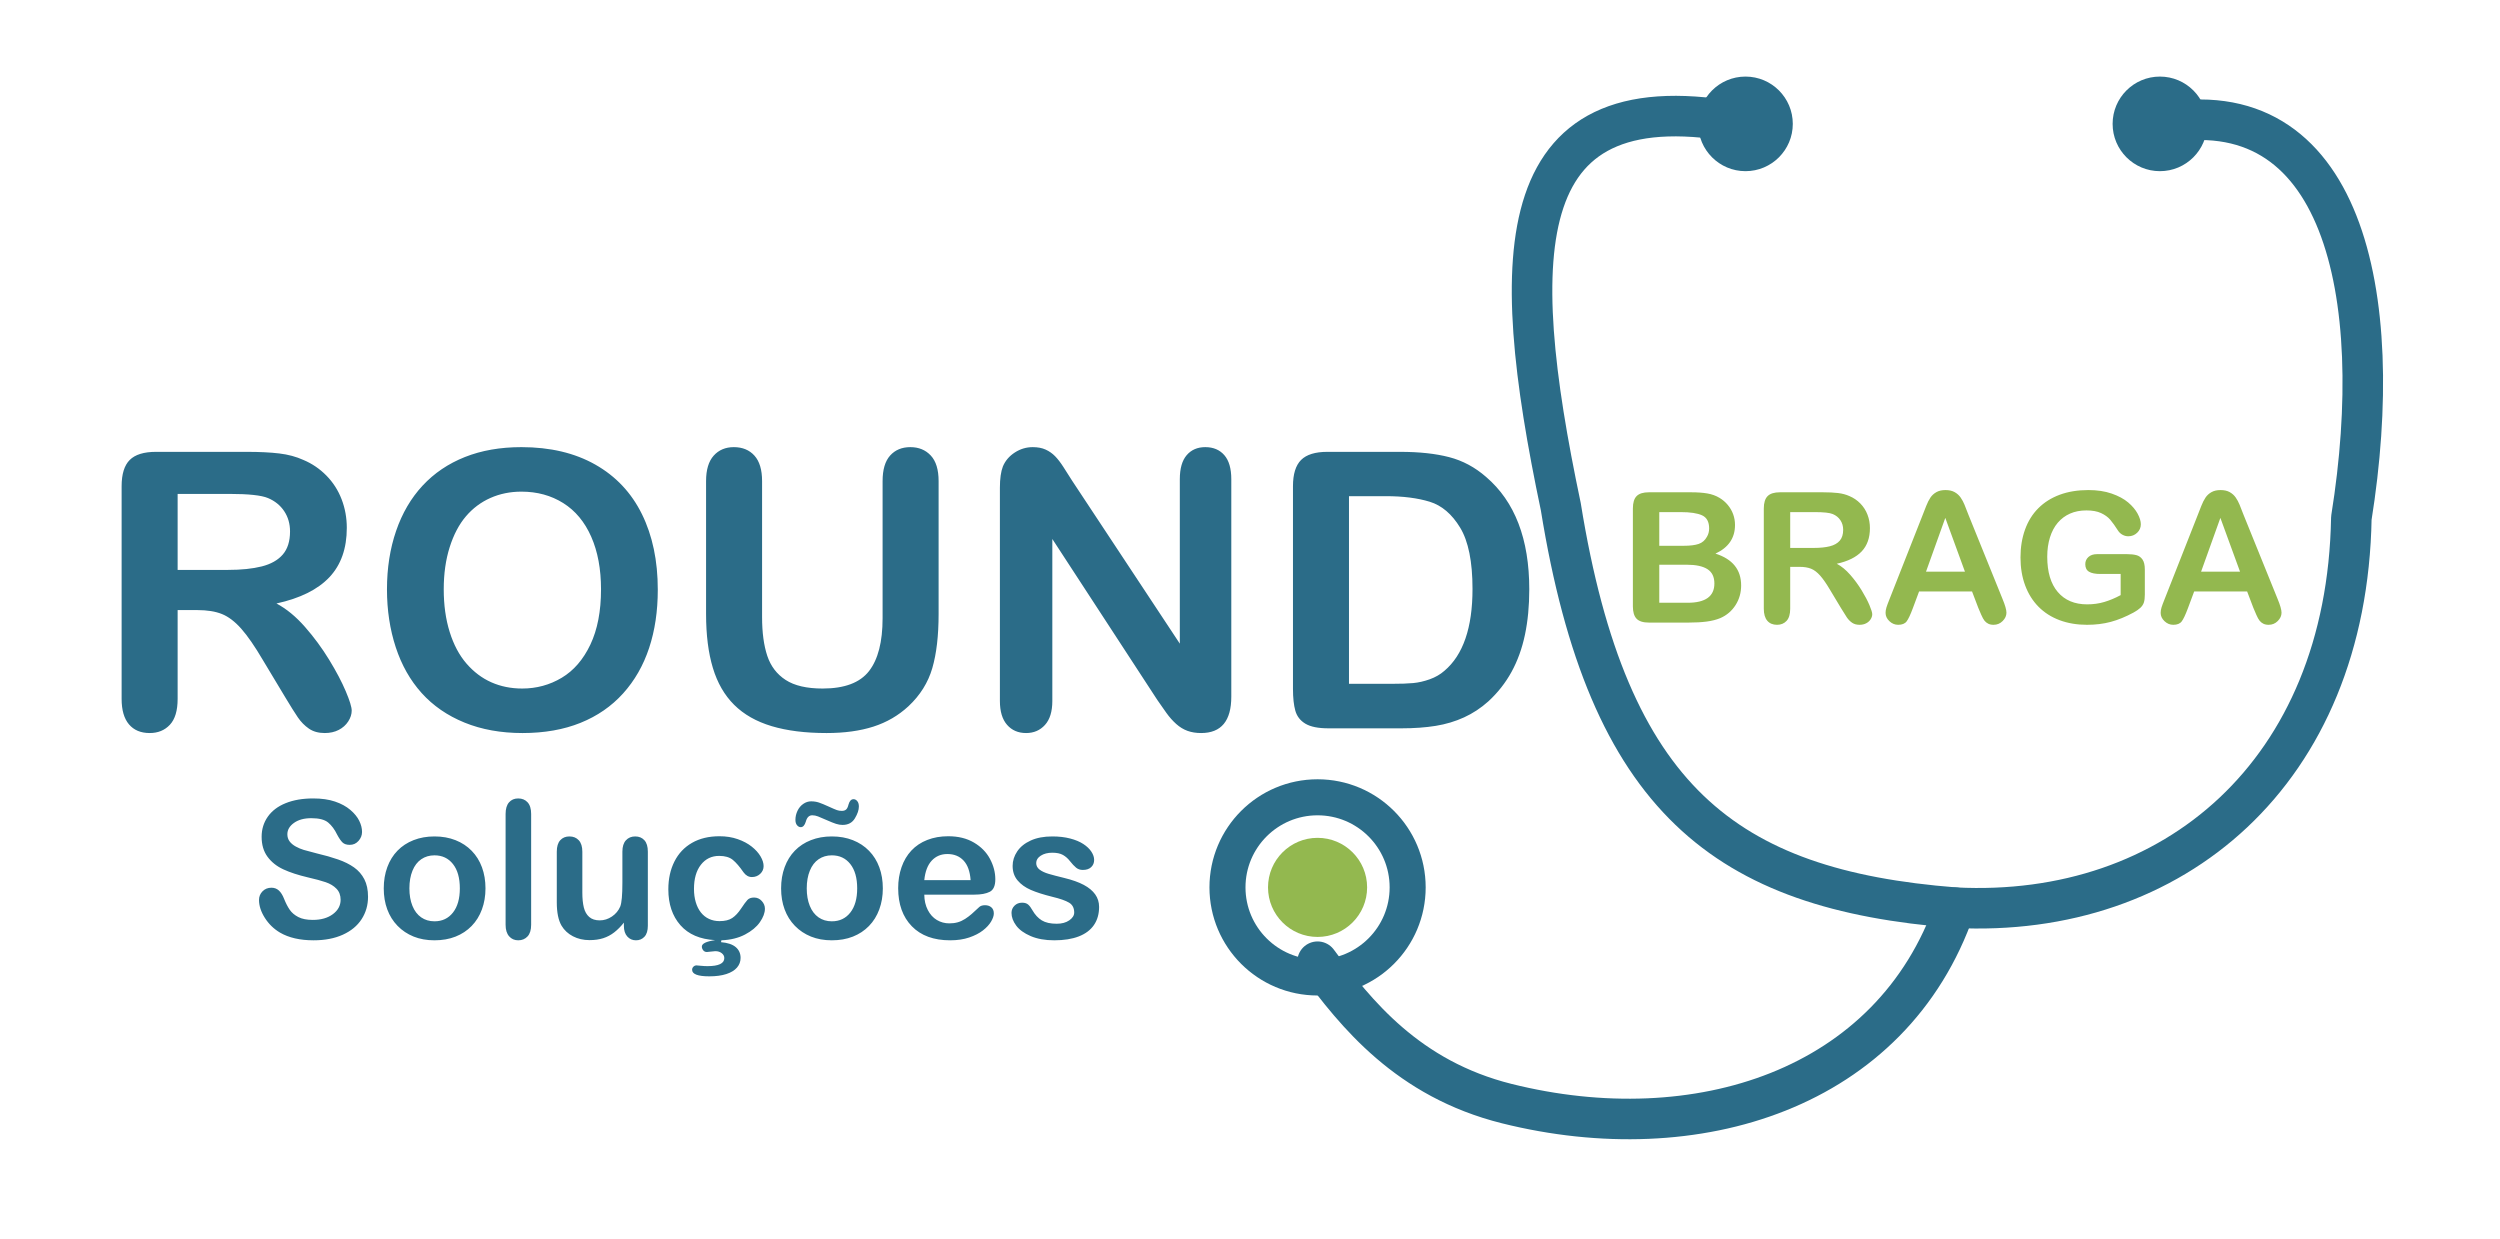
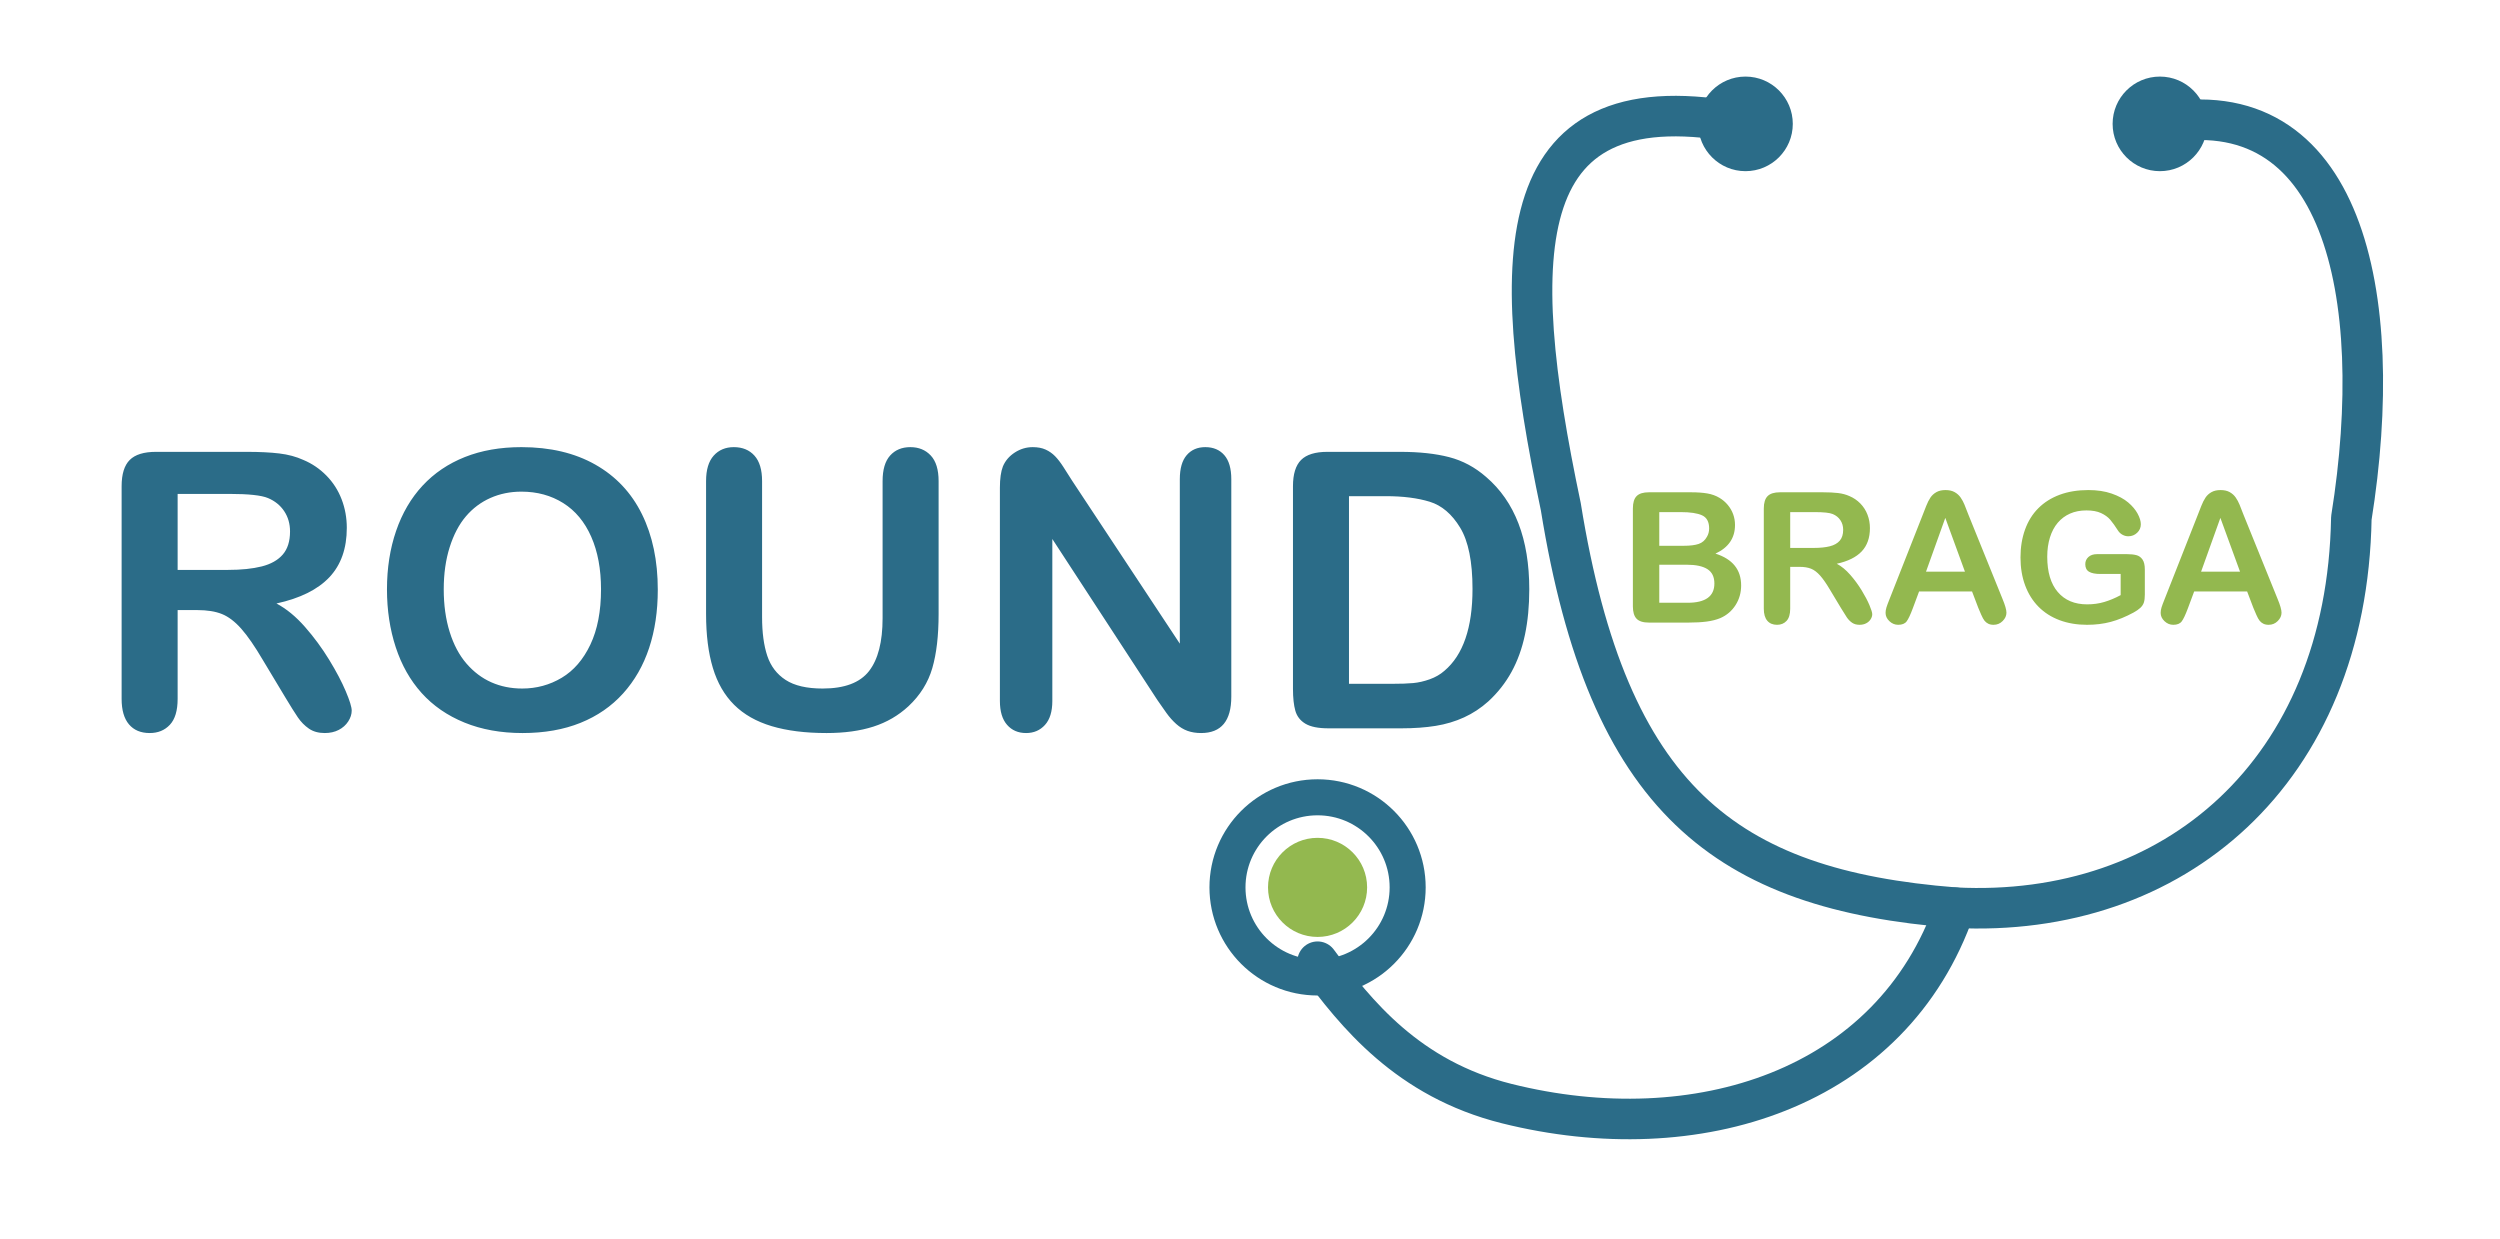
<svg xmlns="http://www.w3.org/2000/svg" width="1110" height="550" viewBox="260 200 1110 550">
  <g fill="#2B6C88" fill-rule="evenodd">
    <path aria-label="ROUND" d="M 347.578 470.876 L 338.869 470.876 L 338.869 510.315 C 338.869 515.507 337.725 519.331 335.436 521.787 C 333.148 524.243 330.161 525.471 326.477 525.471 C 322.513 525.471 319.443 524.187 317.266 521.619 C 315.089 519.052 314 515.284 314 510.315 L 314 415.862 C 314 410.503 315.2 406.623 317.601 404.223 C 320.001 401.822 323.881 400.622 329.24 400.622 L 369.684 400.622 C 375.266 400.622 380.039 400.859 384.003 401.334 C 387.966 401.808 391.539 402.771 394.721 404.223 C 398.573 405.842 401.978 408.158 404.937 411.173 C 407.895 414.187 410.142 417.69 411.677 421.682 C 413.212 425.673 413.98 429.902 413.98 434.367 C 413.98 443.522 411.398 450.835 406.234 456.306 C 401.071 461.777 393.242 465.656 382.747 467.945 C 387.157 470.29 391.371 473.751 395.391 478.328 C 399.41 482.906 402.997 487.777 406.151 492.94 C 409.305 498.104 411.761 502.765 413.519 506.924 C 415.278 511.083 416.157 513.944 416.157 515.507 C 416.157 517.126 415.641 518.731 414.608 520.322 C 413.575 521.913 412.166 523.169 410.379 524.09 C 408.593 525.011 406.528 525.471 404.183 525.471 C 401.392 525.471 399.047 524.815 397.149 523.504 C 395.251 522.192 393.618 520.531 392.251 518.521 C 390.883 516.512 389.027 513.553 386.682 509.645 L 376.718 493.066 C 373.145 486.981 369.949 482.348 367.13 479.166 C 364.311 475.984 361.45 473.807 358.547 472.634 C 355.644 471.462 351.988 470.876 347.578 470.876 Z M 361.813 419.295 L 338.869 419.295 L 338.869 453.04 L 361.143 453.04 C 367.116 453.04 372.14 452.524 376.215 451.491 C 380.29 450.459 383.403 448.7 385.552 446.216 C 387.701 443.732 388.776 440.313 388.776 435.958 C 388.776 432.553 387.91 429.553 386.18 426.957 C 384.449 424.361 382.049 422.421 378.979 421.137 C 376.076 419.909 370.354 419.295 361.813 419.295 Z M 491.519 398.529 C 504.247 398.529 515.174 401.111 524.301 406.274 C 533.428 411.438 540.336 418.779 545.026 428.297 C 549.715 437.815 552.059 448.993 552.059 461.833 C 552.059 471.323 550.775 479.947 548.208 487.707 C 545.64 495.466 541.788 502.193 536.652 507.887 C 531.516 513.581 525.208 517.935 517.728 520.95 C 510.248 523.964 501.679 525.471 492.021 525.471 C 482.42 525.471 473.823 523.922 466.231 520.824 C 458.639 517.726 452.303 513.358 447.223 507.719 C 442.143 502.081 438.305 495.299 435.709 487.372 C 433.113 479.445 431.816 470.876 431.816 461.665 C 431.816 452.231 433.169 443.578 435.877 435.707 C 438.584 427.836 442.506 421.137 447.642 415.611 C 452.777 410.084 459.03 405.856 466.398 402.925 C 473.767 399.994 482.14 398.529 491.519 398.529 Z M 526.855 461.665 C 526.855 452.678 525.404 444.89 522.501 438.303 C 519.598 431.716 515.453 426.734 510.066 423.356 C 504.679 419.979 498.497 418.29 491.519 418.29 C 486.55 418.29 481.959 419.225 477.744 421.095 C 473.53 422.965 469.901 425.687 466.859 429.26 C 463.816 432.832 461.416 437.396 459.658 442.95 C 457.899 448.505 457.02 454.743 457.02 461.665 C 457.02 468.643 457.899 474.951 459.658 480.589 C 461.416 486.227 463.9 490.903 467.11 494.615 C 470.32 498.327 474.004 501.104 478.163 502.947 C 482.322 504.789 486.885 505.71 491.854 505.71 C 498.218 505.71 504.065 504.119 509.396 500.937 C 514.727 497.755 518.97 492.843 522.124 486.2 C 525.278 479.557 526.855 471.378 526.855 461.665 Z M 573.496 472.634 L 573.496 413.601 C 573.496 408.577 574.626 404.809 576.887 402.297 C 579.148 399.785 582.12 398.529 585.805 398.529 C 589.657 398.529 592.713 399.785 594.974 402.297 C 597.235 404.809 598.365 408.577 598.365 413.601 L 598.365 473.974 C 598.365 480.84 599.133 486.576 600.668 491.182 C 602.203 495.787 604.924 499.36 608.832 501.9 C 612.74 504.44 618.21 505.71 625.244 505.71 C 634.957 505.71 641.824 503.128 645.843 497.964 C 649.862 492.801 651.872 484.971 651.872 474.477 L 651.872 413.601 C 651.872 408.521 652.988 404.739 655.221 402.255 C 657.454 399.771 660.441 398.529 664.181 398.529 C 667.921 398.529 670.95 399.771 673.266 402.255 C 675.583 404.739 676.741 408.521 676.741 413.601 L 676.741 472.634 C 676.741 482.236 675.806 490.247 673.936 496.666 C 672.066 503.086 668.535 508.724 663.344 513.581 C 658.878 517.712 653.686 520.726 647.769 522.624 C 641.851 524.522 634.929 525.471 627.002 525.471 C 617.568 525.471 609.446 524.453 602.635 522.415 C 595.825 520.377 590.271 517.223 585.972 512.953 C 581.674 508.682 578.52 503.212 576.51 496.541 C 574.5 489.87 573.496 481.901 573.496 472.634 Z M 736.026 413.434 L 783.839 485.781 L 783.839 412.764 C 783.839 408.019 784.857 404.46 786.895 402.087 C 788.932 399.715 791.682 398.529 795.143 398.529 C 798.716 398.529 801.535 399.715 803.6 402.087 C 805.666 404.46 806.698 408.019 806.698 412.764 L 806.698 509.31 C 806.698 520.084 802.232 525.471 793.301 525.471 C 791.068 525.471 789.058 525.15 787.272 524.508 C 785.485 523.866 783.811 522.848 782.248 521.452 C 780.685 520.056 779.233 518.424 777.893 516.554 C 776.554 514.683 775.214 512.771 773.874 510.818 L 727.234 439.308 L 727.234 511.236 C 727.234 515.926 726.145 519.47 723.968 521.871 C 721.791 524.271 719 525.471 715.594 525.471 C 712.078 525.471 709.258 524.257 707.137 521.829 C 705.016 519.401 703.955 515.87 703.955 511.236 L 703.955 416.532 C 703.955 412.513 704.402 409.358 705.295 407.07 C 706.356 404.558 708.114 402.506 710.57 400.915 C 713.026 399.324 715.678 398.529 718.525 398.529 C 720.758 398.529 722.67 398.892 724.261 399.617 C 725.852 400.343 727.247 401.32 728.448 402.548 C 729.648 403.776 730.876 405.367 732.132 407.321 C 733.388 409.275 734.686 411.312 736.026 413.434 Z M 849.32 400.622 L 881.725 400.622 C 890.154 400.622 897.384 401.404 903.413 402.967 C 909.442 404.53 914.912 407.46 919.825 411.759 C 932.608 422.7 939 439.336 939 461.665 C 939 469.034 938.358 475.761 937.074 481.845 C 935.79 487.93 933.808 493.415 931.129 498.299 C 928.449 503.184 925.016 507.552 920.83 511.404 C 917.536 514.362 913.935 516.735 910.028 518.521 C 906.12 520.308 901.919 521.564 897.425 522.289 C 892.932 523.015 887.866 523.378 882.228 523.378 L 849.822 523.378 C 845.3 523.378 841.895 522.694 839.606 521.326 C 837.317 519.959 835.824 518.033 835.126 515.549 C 834.429 513.065 834.08 509.841 834.08 505.877 L 834.08 415.862 C 834.08 410.503 835.28 406.623 837.68 404.223 C 840.081 401.822 843.96 400.622 849.32 400.622 Z M 858.949 420.3 L 858.949 503.616 L 877.79 503.616 C 881.92 503.616 885.158 503.505 887.503 503.282 C 889.847 503.058 892.276 502.5 894.788 501.607 C 897.3 500.714 899.477 499.458 901.319 497.839 C 909.637 490.805 913.796 478.691 913.796 461.498 C 913.796 449.384 911.967 440.313 908.311 434.284 C 904.655 428.255 900.147 424.417 894.788 422.77 C 889.429 421.123 882.953 420.3 875.361 420.3 Z" />
-     <path aria-label="Soluções" d="M 423.407 598.176 C 423.407 601.86 422.458 605.17 420.56 608.106 C 418.663 611.043 415.886 613.342 412.229 615.004 C 408.573 616.666 404.238 617.497 399.224 617.497 C 393.213 617.497 388.255 616.361 384.349 614.09 C 381.579 612.455 379.328 610.274 377.597 607.546 C 375.866 604.817 375 602.165 375 599.589 C 375 598.093 375.519 596.812 376.558 595.745 C 377.597 594.679 378.92 594.145 380.526 594.145 C 381.828 594.145 382.929 594.561 383.83 595.392 C 384.73 596.223 385.498 597.456 386.136 599.09 C 386.911 601.029 387.749 602.649 388.649 603.951 C 389.55 605.253 390.817 606.327 392.451 607.172 C 394.086 608.016 396.232 608.439 398.892 608.439 C 402.548 608.439 405.519 607.587 407.804 605.883 C 410.09 604.18 411.232 602.054 411.232 599.505 C 411.232 597.483 410.616 595.842 409.383 594.582 C 408.151 593.321 406.558 592.359 404.605 591.694 C 402.652 591.029 400.041 590.323 396.773 589.575 C 392.396 588.55 388.733 587.352 385.782 585.981 C 382.832 584.61 380.492 582.74 378.76 580.371 C 377.029 578.003 376.163 575.06 376.163 571.542 C 376.163 568.19 377.078 565.212 378.906 562.609 C 380.734 560.005 383.379 558.003 386.842 556.604 C 390.305 555.206 394.376 554.506 399.058 554.506 C 402.797 554.506 406.031 554.97 408.76 555.898 C 411.488 556.826 413.753 558.059 415.553 559.596 C 417.354 561.133 418.67 562.747 419.501 564.437 C 420.332 566.126 420.747 567.775 420.747 569.381 C 420.747 570.849 420.228 572.172 419.189 573.349 C 418.15 574.527 416.855 575.115 415.304 575.115 C 413.891 575.115 412.818 574.762 412.084 574.056 C 411.35 573.349 410.554 572.193 409.695 570.586 C 408.587 568.287 407.257 566.494 405.706 565.205 C 404.155 563.917 401.662 563.273 398.227 563.273 C 395.041 563.273 392.472 563.973 390.519 565.372 C 388.566 566.77 387.59 568.453 387.59 570.42 C 387.59 571.639 387.922 572.691 388.587 573.578 C 389.252 574.464 390.166 575.226 391.329 575.863 C 392.493 576.5 393.67 576.999 394.861 577.359 C 396.052 577.719 398.019 578.245 400.761 578.938 C 404.196 579.741 407.306 580.628 410.09 581.597 C 412.873 582.567 415.242 583.744 417.195 585.129 C 419.148 586.514 420.671 588.266 421.765 590.385 C 422.859 592.504 423.407 595.101 423.407 598.176 Z M 475.553 594.436 C 475.553 597.816 475.026 600.932 473.974 603.785 C 472.921 606.638 471.397 609.09 469.403 611.14 C 467.409 613.19 465.026 614.761 462.256 615.856 C 459.486 616.95 456.37 617.497 452.907 617.497 C 449.473 617.497 446.384 616.943 443.642 615.835 C 440.899 614.727 438.524 613.141 436.516 611.077 C 434.507 609.014 432.984 606.576 431.945 603.764 C 430.906 600.953 430.387 597.843 430.387 594.436 C 430.387 591.001 430.913 587.857 431.966 585.004 C 433.019 582.151 434.528 579.713 436.495 577.691 C 438.462 575.669 440.844 574.111 443.642 573.017 C 446.439 571.923 449.528 571.376 452.907 571.376 C 456.342 571.376 459.459 571.93 462.256 573.038 C 465.054 574.146 467.45 575.725 469.445 577.774 C 471.439 579.824 472.956 582.262 473.994 585.087 C 475.033 587.913 475.553 591.029 475.553 594.436 Z M 464.168 594.436 C 464.168 589.81 463.15 586.209 461.114 583.633 C 459.078 581.057 456.342 579.769 452.907 579.769 C 450.691 579.769 448.739 580.344 447.049 581.493 C 445.359 582.643 444.057 584.339 443.143 586.583 C 442.229 588.827 441.772 591.445 441.772 594.436 C 441.772 597.4 442.222 599.99 443.122 602.206 C 444.023 604.422 445.311 606.119 446.987 607.296 C 448.662 608.473 450.636 609.062 452.907 609.062 C 456.342 609.062 459.078 607.767 461.114 605.177 C 463.15 602.587 464.168 599.007 464.168 594.436 Z M 484.486 610.599 L 484.486 561.404 C 484.486 559.132 484.991 557.415 486.003 556.251 C 487.014 555.088 488.378 554.506 490.095 554.506 C 491.813 554.506 493.198 555.081 494.25 556.23 C 495.303 557.38 495.829 559.104 495.829 561.404 L 495.829 610.599 C 495.829 612.899 495.296 614.623 494.23 615.773 C 493.163 616.922 491.785 617.497 490.095 617.497 C 488.433 617.497 487.083 616.901 486.044 615.71 C 485.005 614.519 484.486 612.816 484.486 610.599 Z M 537.006 611.098 L 537.006 609.644 C 535.649 611.361 534.222 612.802 532.726 613.965 C 531.23 615.129 529.596 615.994 527.823 616.562 C 526.05 617.13 524.028 617.414 521.757 617.414 C 519.015 617.414 516.556 616.846 514.382 615.71 C 512.207 614.575 510.524 613.009 509.333 611.015 C 507.92 608.605 507.214 605.143 507.214 600.627 L 507.214 578.148 C 507.214 575.877 507.727 574.18 508.752 573.059 C 509.776 571.937 511.134 571.376 512.823 571.376 C 514.541 571.376 515.926 571.944 516.979 573.079 C 518.031 574.215 518.557 575.905 518.557 578.148 L 518.557 596.306 C 518.557 598.938 518.779 601.147 519.222 602.933 C 519.665 604.72 520.462 606.119 521.611 607.13 C 522.761 608.141 524.319 608.647 526.286 608.647 C 528.197 608.647 529.998 608.079 531.687 606.943 C 533.377 605.807 534.61 604.325 535.385 602.497 C 536.023 600.89 536.341 597.373 536.341 591.943 L 536.341 578.148 C 536.341 575.905 536.867 574.215 537.92 573.079 C 538.973 571.944 540.344 571.376 542.034 571.376 C 543.723 571.376 545.081 571.937 546.106 573.059 C 547.13 574.18 547.643 575.877 547.643 578.148 L 547.643 611.015 C 547.643 613.176 547.151 614.796 546.168 615.876 C 545.184 616.957 543.917 617.497 542.366 617.497 C 540.815 617.497 539.534 616.936 538.523 615.814 C 537.511 614.692 537.006 613.12 537.006 611.098 Z M 580.302 617.497 L 580.135 618.328 C 583.072 618.577 585.253 619.311 586.68 620.53 C 588.106 621.749 588.82 623.342 588.82 625.308 C 588.82 626.943 588.286 628.376 587.22 629.609 C 586.153 630.842 584.581 631.797 582.504 632.476 C 580.426 633.155 577.906 633.494 574.942 633.494 C 569.845 633.494 567.296 632.524 567.296 630.585 C 567.296 630.059 567.49 629.602 567.878 629.214 C 568.266 628.826 568.723 628.632 569.249 628.632 C 569.36 628.632 569.969 628.688 571.077 628.799 C 572.185 628.909 573.197 628.965 574.111 628.965 C 579.097 628.965 581.59 627.774 581.59 625.392 C 581.59 624.533 581.209 623.806 580.447 623.21 C 579.685 622.615 578.737 622.317 577.601 622.317 C 577.158 622.317 576.521 622.379 575.69 622.504 C 574.859 622.628 574.249 622.691 573.861 622.691 C 573.169 622.691 572.622 622.434 572.22 621.922 C 571.818 621.41 571.618 620.862 571.618 620.281 C 571.618 618.951 573.584 617.995 577.518 617.414 C 570.814 617.054 565.676 614.845 562.103 610.786 C 558.529 606.728 556.742 601.417 556.742 594.852 C 556.742 590.198 557.643 586.085 559.443 582.511 C 561.244 578.938 563.848 576.175 567.255 574.222 C 570.662 572.269 574.734 571.293 579.471 571.293 C 582.407 571.293 585.101 571.722 587.552 572.581 C 590.004 573.439 592.081 574.547 593.785 575.905 C 595.488 577.262 596.79 578.709 597.691 580.247 C 598.591 581.784 599.041 583.218 599.041 584.547 C 599.041 585.905 598.535 587.054 597.524 587.996 C 596.513 588.938 595.288 589.409 593.847 589.409 C 592.379 589.409 591.133 588.702 590.108 587.29 C 588.39 584.797 586.811 582.961 585.371 581.784 C 583.93 580.607 581.908 580.018 579.304 580.018 C 575.953 580.018 573.252 581.327 571.202 583.945 C 569.152 586.562 568.127 590.143 568.127 594.686 C 568.127 596.819 568.39 598.778 568.917 600.565 C 569.443 602.352 570.205 603.875 571.202 605.136 C 572.199 606.396 573.404 607.352 574.817 608.003 C 576.23 608.654 577.781 608.979 579.471 608.979 C 581.853 608.979 583.73 608.522 585.101 607.608 C 586.472 606.694 587.774 605.309 589.007 603.453 C 590.239 601.597 591.188 600.309 591.853 599.589 C 592.518 598.868 593.501 598.508 594.803 598.508 C 596.16 598.508 597.303 599.021 598.231 600.046 C 599.159 601.071 599.623 602.206 599.623 603.453 C 599.623 605.309 598.882 607.303 597.4 609.436 C 595.918 611.569 593.709 613.404 590.772 614.942 C 587.836 616.479 584.346 617.331 580.302 617.497 Z M 651.976 594.436 C 651.976 597.816 651.45 600.932 650.398 603.785 C 649.345 606.638 647.821 609.09 645.827 611.14 C 643.833 613.19 641.45 614.761 638.68 615.856 C 635.91 616.95 632.794 617.497 629.331 617.497 C 625.897 617.497 622.808 616.943 620.066 615.835 C 617.323 614.727 614.948 613.141 612.94 611.077 C 610.931 609.014 609.408 606.576 608.369 603.764 C 607.33 600.953 606.811 597.843 606.811 594.436 C 606.811 591.001 607.337 587.857 608.39 585.004 C 609.442 582.151 610.952 579.713 612.919 577.691 C 614.886 575.669 617.268 574.111 620.066 573.017 C 622.863 571.923 625.952 571.376 629.331 571.376 C 632.766 571.376 635.883 571.93 638.68 573.038 C 641.478 574.146 643.874 575.725 645.869 577.774 C 647.863 579.824 649.38 582.262 650.418 585.087 C 651.457 587.913 651.976 591.029 651.976 594.436 Z M 640.592 594.436 C 640.592 589.81 639.574 586.209 637.538 583.633 C 635.502 581.057 632.766 579.769 629.331 579.769 C 627.115 579.769 625.163 580.344 623.473 581.493 C 621.783 582.643 620.481 584.339 619.567 586.583 C 618.653 588.827 618.196 591.445 618.196 594.436 C 618.196 597.4 618.646 599.99 619.546 602.206 C 620.447 604.422 621.735 606.119 623.41 607.296 C 625.086 608.473 627.06 609.062 629.331 609.062 C 632.766 609.062 635.502 607.767 637.538 605.177 C 639.574 602.587 640.592 599.007 640.592 594.436 Z M 620.647 561.985 C 619.235 561.985 618.279 562.927 617.78 564.811 C 617.282 566.445 616.534 567.262 615.537 567.262 C 614.927 567.262 614.38 566.978 613.895 566.41 C 613.411 565.843 613.168 565.046 613.168 564.021 C 613.168 562.636 613.473 561.3 614.082 560.012 C 614.692 558.723 615.544 557.699 616.638 556.937 C 617.732 556.175 618.902 555.794 620.149 555.794 C 621.395 555.794 622.552 555.974 623.618 556.334 C 624.685 556.694 626.111 557.283 627.898 558.1 C 629.685 558.917 630.91 559.444 631.575 559.679 C 632.24 559.915 632.974 560.032 633.777 560.032 C 634.581 560.032 635.211 559.832 635.668 559.43 C 636.125 559.028 636.478 558.301 636.727 557.248 C 637.171 555.642 637.919 554.839 638.971 554.839 C 639.608 554.839 640.162 555.129 640.633 555.711 C 641.104 556.293 641.34 557.082 641.34 558.08 C 641.34 559.631 640.751 561.383 639.574 563.336 C 638.396 565.289 636.575 566.265 634.11 566.265 C 633.168 566.265 632.198 566.106 631.201 565.787 C 630.204 565.469 628.833 564.921 627.088 564.146 C 625.343 563.37 624.041 562.816 623.182 562.484 C 622.323 562.151 621.478 561.985 620.647 561.985 Z M 692.571 597.22 L 670.383 597.22 C 670.411 599.796 670.931 602.068 671.942 604.034 C 672.953 606.001 674.296 607.483 675.972 608.48 C 677.648 609.478 679.497 609.976 681.519 609.976 C 682.876 609.976 684.116 609.817 685.238 609.498 C 686.36 609.18 687.447 608.681 688.5 608.003 C 689.552 607.324 690.522 606.597 691.408 605.821 C 692.294 605.046 693.444 603.993 694.857 602.663 C 695.438 602.165 696.27 601.915 697.35 601.915 C 698.513 601.915 699.455 602.234 700.175 602.871 C 700.895 603.508 701.256 604.408 701.256 605.572 C 701.256 606.597 700.854 607.795 700.051 609.166 C 699.247 610.537 698.035 611.853 696.415 613.113 C 694.794 614.374 692.758 615.419 690.307 616.25 C 687.856 617.081 685.037 617.497 681.851 617.497 C 674.566 617.497 668.901 615.419 664.857 611.264 C 660.813 607.109 658.791 601.472 658.791 594.353 C 658.791 591.001 659.289 587.892 660.287 585.025 C 661.284 582.158 662.738 579.7 664.649 577.65 C 666.561 575.6 668.915 574.028 671.713 572.934 C 674.511 571.84 677.613 571.293 681.02 571.293 C 685.452 571.293 689.254 572.227 692.426 574.097 C 695.598 575.967 697.973 578.384 699.552 581.348 C 701.131 584.312 701.92 587.331 701.92 590.406 C 701.92 593.259 701.103 595.108 699.469 595.953 C 697.835 596.798 695.535 597.22 692.571 597.22 Z M 670.383 590.78 L 690.951 590.78 C 690.674 586.902 689.628 584 687.814 582.075 C 686 580.15 683.61 579.187 680.646 579.187 C 677.821 579.187 675.501 580.164 673.687 582.117 C 671.872 584.069 670.771 586.957 670.383 590.78 Z M 748 602.663 C 748 605.793 747.238 608.473 745.715 610.703 C 744.191 612.933 741.941 614.623 738.963 615.773 C 735.985 616.922 732.363 617.497 728.097 617.497 C 724.025 617.497 720.535 616.874 717.627 615.627 C 714.718 614.381 712.571 612.822 711.186 610.953 C 709.801 609.083 709.109 607.206 709.109 605.323 C 709.109 604.076 709.552 603.01 710.438 602.123 C 711.325 601.237 712.447 600.794 713.804 600.794 C 714.995 600.794 715.909 601.084 716.546 601.666 C 717.183 602.248 717.793 603.065 718.374 604.118 C 719.538 606.14 720.93 607.649 722.55 608.647 C 724.171 609.644 726.38 610.142 729.178 610.142 C 731.449 610.142 733.312 609.637 734.766 608.626 C 736.22 607.615 736.948 606.458 736.948 605.156 C 736.948 603.162 736.193 601.708 734.683 600.794 C 733.173 599.879 730.687 599.007 727.225 598.176 C 723.319 597.206 720.14 596.188 717.689 595.122 C 715.237 594.055 713.278 592.65 711.809 590.904 C 710.341 589.159 709.607 587.013 709.607 584.464 C 709.607 582.193 710.286 580.046 711.643 578.024 C 713.001 576.002 715.002 574.388 717.647 573.183 C 720.293 571.978 723.485 571.376 727.225 571.376 C 730.161 571.376 732.799 571.68 735.14 572.29 C 737.481 572.899 739.434 573.716 740.999 574.741 C 742.564 575.766 743.755 576.902 744.572 578.148 C 745.389 579.395 745.798 580.614 745.798 581.805 C 745.798 583.107 745.362 584.173 744.489 585.004 C 743.616 585.835 742.377 586.251 740.77 586.251 C 739.607 586.251 738.617 585.918 737.799 585.254 C 736.982 584.589 736.047 583.592 734.995 582.262 C 734.136 581.154 733.125 580.268 731.961 579.603 C 730.798 578.938 729.219 578.606 727.225 578.606 C 725.175 578.606 723.471 579.042 722.114 579.914 C 720.757 580.787 720.078 581.874 720.078 583.176 C 720.078 584.367 720.577 585.344 721.574 586.105 C 722.571 586.867 723.914 587.497 725.604 587.996 C 727.294 588.495 729.621 589.104 732.585 589.824 C 736.103 590.683 738.977 591.708 741.206 592.899 C 743.436 594.09 745.126 595.496 746.276 597.116 C 747.425 598.737 748 600.586 748 602.663 Z" />
  </g>
  <path aria-label="BRAGA" fill="#93B84F" fill-rule="evenodd" d="M 1009.783 476.426 L 992.103 476.426 C 989.551 476.426 987.73 475.854 986.638 474.71 C 985.546 473.565 985 471.743 985 469.244 L 985 425.756 C 985 423.204 985.559 421.369 986.677 420.251 C 987.795 419.133 989.604 418.574 992.103 418.574 L 1010.848 418.574 C 1013.611 418.574 1016.005 418.745 1018.03 419.087 C 1020.056 419.429 1021.871 420.086 1023.476 421.06 C 1024.844 421.875 1026.054 422.908 1027.107 424.158 C 1028.159 425.407 1028.962 426.789 1029.514 428.301 C 1030.067 429.814 1030.343 431.412 1030.343 433.096 C 1030.343 438.884 1027.449 443.12 1021.661 445.803 C 1029.264 448.223 1033.066 452.933 1033.066 459.931 C 1033.066 463.167 1032.237 466.08 1030.58 468.672 C 1028.922 471.263 1026.686 473.177 1023.871 474.414 C 1022.108 475.15 1020.082 475.67 1017.794 475.972 C 1015.505 476.275 1012.834 476.426 1009.783 476.426 Z M 1008.914 450.736 L 996.721 450.736 L 996.721 467.626 L 1009.309 467.626 C 1017.228 467.626 1021.187 464.772 1021.187 459.063 C 1021.187 456.142 1020.161 454.025 1018.109 452.709 C 1016.057 451.394 1012.992 450.736 1008.914 450.736 Z M 996.721 427.374 L 996.721 442.33 L 1007.454 442.33 C 1010.375 442.33 1012.631 442.054 1014.222 441.502 C 1015.814 440.949 1017.031 439.897 1017.873 438.345 C 1018.53 437.24 1018.859 436.003 1018.859 434.635 C 1018.859 431.715 1017.82 429.775 1015.742 428.814 C 1013.663 427.854 1010.493 427.374 1006.231 427.374 Z M 1058.953 451.683 L 1054.849 451.683 L 1054.849 470.27 C 1054.849 472.717 1054.31 474.519 1053.231 475.677 C 1052.153 476.834 1050.745 477.413 1049.009 477.413 C 1047.141 477.413 1045.694 476.808 1044.668 475.598 C 1043.642 474.387 1043.129 472.612 1043.129 470.27 L 1043.129 425.756 C 1043.129 423.23 1043.694 421.402 1044.826 420.271 C 1045.957 419.139 1047.785 418.574 1050.311 418.574 L 1069.372 418.574 C 1072.002 418.574 1074.252 418.686 1076.12 418.909 C 1077.988 419.133 1079.671 419.587 1081.171 420.271 C 1082.986 421.034 1084.591 422.125 1085.985 423.546 C 1087.38 424.967 1088.439 426.618 1089.162 428.499 C 1089.886 430.38 1090.247 432.373 1090.247 434.477 C 1090.247 438.792 1089.031 442.238 1086.597 444.817 C 1084.164 447.395 1080.474 449.223 1075.528 450.302 C 1077.606 451.407 1079.592 453.038 1081.487 455.195 C 1083.381 457.353 1085.071 459.648 1086.558 462.082 C 1088.044 464.515 1089.202 466.712 1090.03 468.672 C 1090.859 470.632 1091.273 471.98 1091.273 472.717 C 1091.273 473.48 1091.03 474.236 1090.543 474.986 C 1090.057 475.736 1089.392 476.328 1088.551 476.762 C 1087.709 477.196 1086.735 477.413 1085.63 477.413 C 1084.315 477.413 1083.21 477.104 1082.315 476.485 C 1081.421 475.867 1080.651 475.085 1080.007 474.137 C 1079.362 473.19 1078.488 471.796 1077.383 469.954 L 1072.686 462.141 C 1071.003 459.273 1069.497 457.089 1068.168 455.59 C 1066.839 454.09 1065.491 453.064 1064.123 452.512 C 1062.755 451.959 1061.032 451.683 1058.953 451.683 Z M 1065.662 427.374 L 1054.849 427.374 L 1054.849 443.277 L 1065.346 443.277 C 1068.161 443.277 1070.529 443.034 1072.45 442.547 C 1074.37 442.061 1075.837 441.232 1076.85 440.061 C 1077.863 438.891 1078.369 437.279 1078.369 435.227 C 1078.369 433.622 1077.961 432.208 1077.146 430.985 C 1076.33 429.761 1075.199 428.847 1073.752 428.242 C 1072.384 427.663 1069.687 427.374 1065.662 427.374 Z M 1138.353 469.875 L 1135.59 462.614 L 1112.07 462.614 L 1109.308 470.033 C 1108.229 472.927 1107.309 474.881 1106.546 475.894 C 1105.783 476.906 1104.533 477.413 1102.797 477.413 C 1101.323 477.413 1100.021 476.874 1098.89 475.795 C 1097.759 474.716 1097.193 473.493 1097.193 472.125 C 1097.193 471.336 1097.324 470.52 1097.588 469.678 C 1097.851 468.836 1098.285 467.666 1098.89 466.166 L 1113.688 428.597 C 1114.109 427.519 1114.616 426.223 1115.208 424.71 C 1115.8 423.197 1116.431 421.941 1117.102 420.942 C 1117.773 419.942 1118.654 419.133 1119.746 418.515 C 1120.838 417.896 1122.186 417.587 1123.791 417.587 C 1125.422 417.587 1126.783 417.896 1127.875 418.515 C 1128.967 419.133 1129.848 419.929 1130.519 420.902 C 1131.19 421.875 1131.756 422.921 1132.216 424.039 C 1132.677 425.157 1133.262 426.65 1133.972 428.518 L 1149.087 465.85 C 1150.271 468.692 1150.862 470.757 1150.862 472.046 C 1150.862 473.388 1150.303 474.618 1149.185 475.736 C 1148.067 476.854 1146.719 477.413 1145.14 477.413 C 1144.219 477.413 1143.43 477.248 1142.772 476.92 C 1142.115 476.591 1141.562 476.143 1141.115 475.578 C 1140.668 475.012 1140.188 474.144 1139.675 472.973 C 1139.162 471.803 1138.721 470.77 1138.353 469.875 Z M 1115.149 453.814 L 1132.433 453.814 L 1123.712 429.939 Z M 1212.306 452.906 L 1212.306 463.996 C 1212.306 465.469 1212.161 466.646 1211.872 467.527 C 1211.583 468.409 1211.05 469.205 1210.274 469.915 C 1209.498 470.625 1208.505 471.309 1207.294 471.967 C 1203.795 473.861 1200.428 475.242 1197.192 476.111 C 1193.956 476.979 1190.431 477.413 1186.616 477.413 C 1182.17 477.413 1178.118 476.729 1174.461 475.361 C 1170.804 473.993 1167.687 472.006 1165.109 469.402 C 1162.53 466.797 1160.551 463.64 1159.169 459.931 C 1157.788 456.221 1157.098 452.078 1157.098 447.5 C 1157.098 443.001 1157.768 438.884 1159.11 435.148 C 1160.452 431.412 1162.425 428.242 1165.03 425.638 C 1167.634 423.033 1170.804 421.04 1174.54 419.659 C 1178.276 418.278 1182.512 417.587 1187.247 417.587 C 1191.141 417.587 1194.587 418.107 1197.586 419.146 C 1200.586 420.185 1203.019 421.494 1204.887 423.072 C 1206.755 424.651 1208.162 426.322 1209.11 428.084 C 1210.057 429.847 1210.53 431.412 1210.53 432.78 C 1210.53 434.254 1209.984 435.51 1208.893 436.549 C 1207.801 437.588 1206.492 438.108 1204.966 438.108 C 1204.124 438.108 1203.315 437.911 1202.539 437.516 C 1201.763 437.121 1201.112 436.569 1200.586 435.858 C 1199.139 433.596 1197.915 431.886 1196.916 430.728 C 1195.916 429.571 1194.568 428.597 1192.871 427.808 C 1191.174 427.019 1189.01 426.624 1186.379 426.624 C 1183.669 426.624 1181.249 427.091 1179.118 428.025 C 1176.987 428.959 1175.165 430.314 1173.652 432.09 C 1172.139 433.866 1170.982 436.043 1170.179 438.621 C 1169.377 441.199 1168.976 444.054 1168.976 447.184 C 1168.976 453.972 1170.535 459.194 1173.652 462.851 C 1176.77 466.508 1181.117 468.336 1186.695 468.336 C 1189.404 468.336 1191.95 467.981 1194.331 467.271 C 1196.712 466.561 1199.125 465.548 1201.572 464.232 L 1201.572 454.84 L 1192.496 454.84 C 1190.312 454.84 1188.661 454.511 1187.543 453.854 C 1186.425 453.196 1185.866 452.078 1185.866 450.499 C 1185.866 449.21 1186.333 448.145 1187.267 447.303 C 1188.201 446.461 1189.47 446.04 1191.075 446.04 L 1204.374 446.04 C 1206.005 446.04 1207.386 446.185 1208.518 446.474 C 1209.649 446.763 1210.563 447.408 1211.26 448.408 C 1211.958 449.407 1212.306 450.907 1212.306 452.906 Z M 1260.49 469.875 L 1257.728 462.614 L 1234.208 462.614 L 1231.446 470.033 C 1230.367 472.927 1229.446 474.881 1228.683 475.894 C 1227.92 476.906 1226.671 477.413 1224.934 477.413 C 1223.461 477.413 1222.159 476.874 1221.027 475.795 C 1219.896 474.716 1219.33 473.493 1219.33 472.125 C 1219.33 471.336 1219.462 470.52 1219.725 469.678 C 1219.988 468.836 1220.422 467.666 1221.027 466.166 L 1235.826 428.597 C 1236.247 427.519 1236.753 426.223 1237.345 424.71 C 1237.937 423.197 1238.569 421.941 1239.24 420.942 C 1239.91 419.942 1240.792 419.133 1241.884 418.515 C 1242.975 417.896 1244.324 417.587 1245.928 417.587 C 1247.56 417.587 1248.921 417.896 1250.013 418.515 C 1251.105 419.133 1251.986 419.929 1252.657 420.902 C 1253.328 421.875 1253.893 422.921 1254.354 424.039 C 1254.814 425.157 1255.4 426.65 1256.11 428.518 L 1271.224 465.85 C 1272.408 468.692 1273 470.757 1273 472.046 C 1273 473.388 1272.441 474.618 1271.323 475.736 C 1270.205 476.854 1268.856 477.413 1267.278 477.413 C 1266.357 477.413 1265.568 477.248 1264.91 476.92 C 1264.252 476.591 1263.7 476.143 1263.253 475.578 C 1262.805 475.012 1262.325 474.144 1261.812 472.973 C 1261.299 471.803 1260.859 470.77 1260.49 469.875 Z M 1237.286 453.814 L 1254.571 453.814 L 1245.849 429.939 Z" />
  <g fill="none" stroke="#2B6C88" stroke-width="18" stroke-linecap="round" stroke-linejoin="round">
    <path d="M 1035 255 C 930 234 929 311 953 425 C 974 555 1026 595 1128 603 C 1225 608 1302 543 1304 430 C 1320 330 1300 239 1219 255" />
    <path d="M 1128 603 C 1100 684 1013 711 929 690 C 885 679 862 650 845 627" />
    <circle cx="845" cy="594" r="40" stroke-width="16" />
  </g>
  <g fill="#2B6C88">
    <circle cx="1035" cy="255" r="21" />
    <circle cx="1219" cy="255" r="21" />
  </g>
  <circle cx="845" cy="594" r="22" fill="#93B84F" />
</svg>
